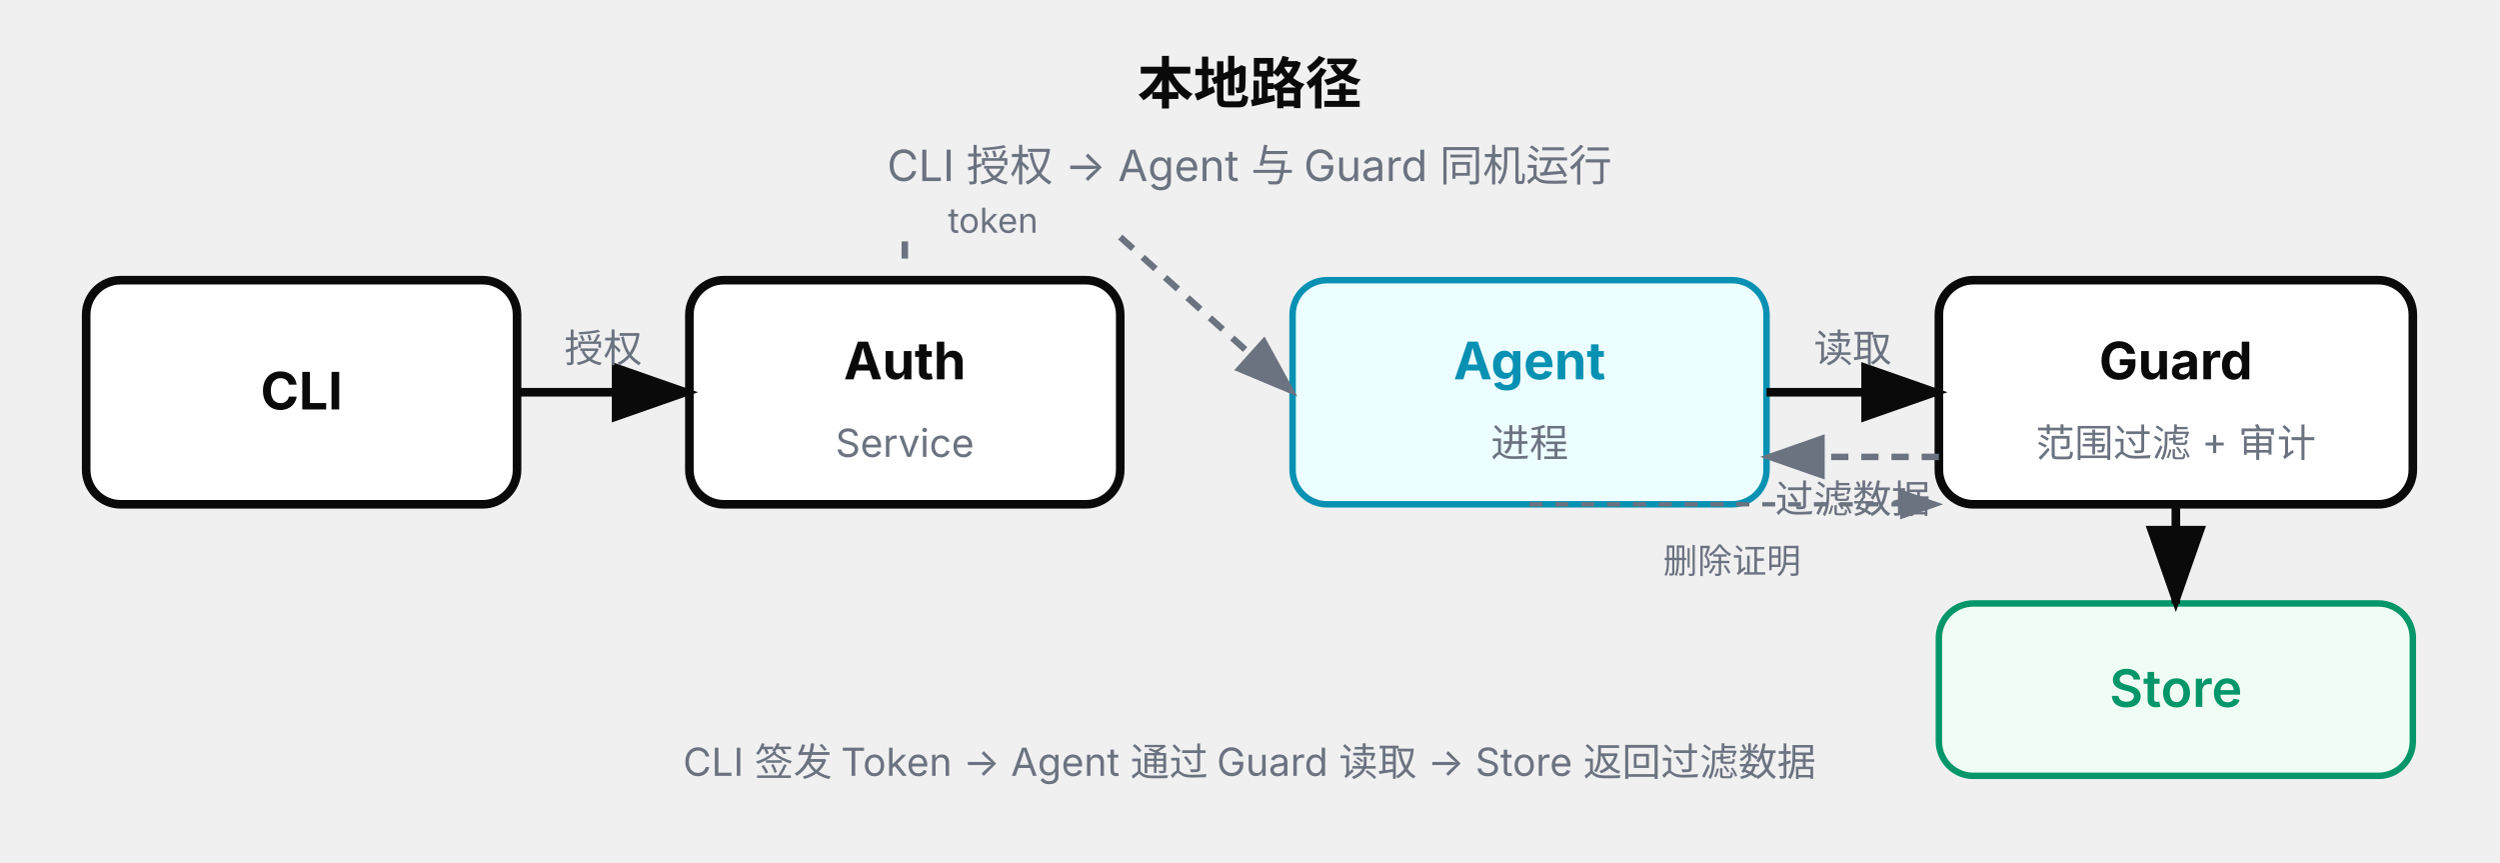
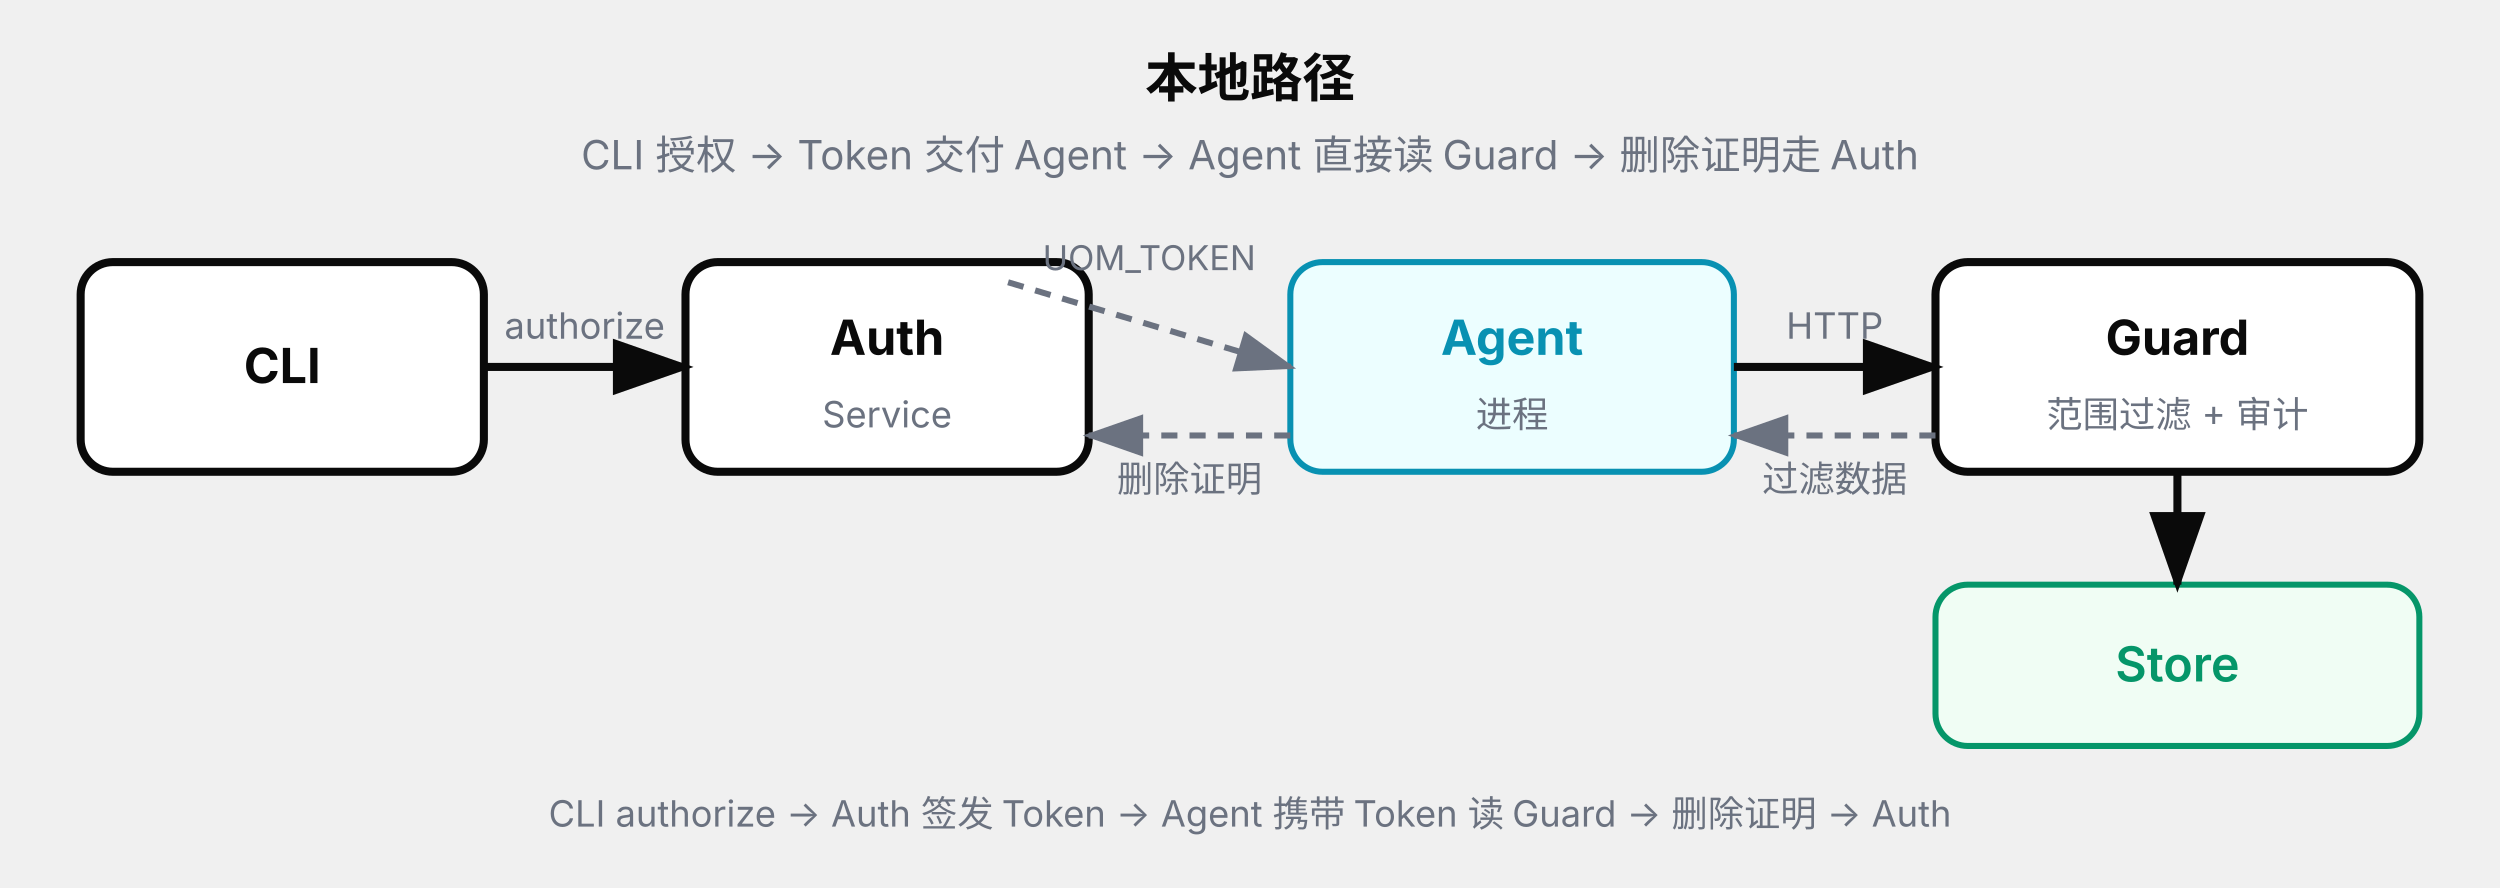
- <svg xmlns="http://www.w3.org/2000/svg" viewBox="0 0 580 200" role="img" aria-label="本地路径">
+ <svg xmlns="http://www.w3.org/2000/svg" viewBox="0 0 620 220" role="img" aria-label="Local path">
  <defs>
    <marker id="a" markerWidth="10" markerHeight="7" refX="9" refY="3.5" orient="auto">
      <polygon points="0 0,10 3.5,0 7" fill="#0A0A0A" />
    </marker>
    <marker id="r" markerWidth="10" markerHeight="7" refX="9" refY="3.5" orient="auto">
      <polygon points="0 0,10 3.5,0 7" fill="#6B7280" />
    </marker>
  </defs>
-   <text x="290" y="24" text-anchor="middle" fill="#0A0A0A" font-size="13" font-family="Inter, system-ui, sans-serif" font-weight="700">本地路径</text>
-   <text x="290" y="42" text-anchor="middle" fill="#6B7280" font-size="10" font-family="Inter, system-ui, sans-serif">CLI 授权 → Agent 与 Guard 同机运行</text>
+   <text x="310" y="24" text-anchor="middle" fill="#0A0A0A" font-size="13" font-family="Inter, system-ui, sans-serif" font-weight="700">本地路径</text>
+   <text x="310" y="42" text-anchor="middle" fill="#6B7280" font-size="10" font-family="Inter, system-ui, sans-serif">CLI 授权 → Token 交付 Agent → Agent 直接读 Guard → 删除证明走 Auth</text>
  <rect x="20" y="65" width="100" height="52" rx="8" fill="#FFFFFF" stroke="#0A0A0A" stroke-width="2" />
  <text x="70" y="95" text-anchor="middle" fill="#0A0A0A" font-size="12" font-family="Inter, system-ui, sans-serif" font-weight="700">CLI</text>
-   <rect x="160" y="65" width="100" height="52" rx="8" fill="#FFFFFF" stroke="#0A0A0A" stroke-width="2" />
-   <text x="210" y="88" text-anchor="middle" fill="#0A0A0A" font-size="12" font-family="Inter, system-ui, sans-serif" font-weight="700">Auth</text>
-   <text x="210" y="106" text-anchor="middle" fill="#6B7280" font-size="9" font-family="Inter, system-ui, sans-serif">Service</text>
-   <rect x="300" y="65" width="110" height="52" rx="8" fill="#ECFEFF" stroke="#0891B2" stroke-width="1.5" />
-   <text x="355" y="88" text-anchor="middle" fill="#0891B2" font-size="12" font-family="Inter, system-ui, sans-serif" font-weight="700">Agent</text>
-   <text x="355" y="106" text-anchor="middle" fill="#6B7280" font-size="9" font-family="Inter, system-ui, sans-serif">进程</text>
-   <rect x="450" y="65" width="110" height="52" rx="8" fill="#FFFFFF" stroke="#0A0A0A" stroke-width="2" />
-   <text x="505" y="88" text-anchor="middle" fill="#0A0A0A" font-size="12" font-family="Inter, system-ui, sans-serif" font-weight="700">Guard</text>
-   <text x="505" y="106" text-anchor="middle" fill="#6B7280" font-size="9" font-family="Inter, system-ui, sans-serif">范围过滤 + 审计</text>
-   <rect x="450" y="140" width="110" height="40" rx="8" fill="#F0FDF4" stroke="#059669" stroke-width="1.5" />
-   <text x="505" y="164" text-anchor="middle" fill="#059669" font-size="12" font-family="Inter, system-ui, sans-serif" font-weight="600">Store</text>
-   <line x1="120" y1="91" x2="160" y2="91" stroke="#0A0A0A" stroke-width="2" marker-end="url(#a)" />
-   <text x="140" y="84" text-anchor="middle" fill="#6B7280" font-size="9" font-family="Inter, system-ui, sans-serif">授权</text>
-   <line x1="210" y1="60" x2="210" y2="55" stroke="#6B7280" stroke-width="1.5" stroke-dasharray="4 3" />
-   <text x="220" y="54" text-anchor="start" fill="#6B7280" font-size="8" font-family="Inter, system-ui, sans-serif">token</text>
-   <line x1="260" y1="55" x2="300" y2="91" stroke="#6B7280" stroke-width="1.5" stroke-dasharray="4 3" marker-end="url(#r)" />
-   <line x1="410" y1="91" x2="450" y2="91" stroke="#0A0A0A" stroke-width="2" marker-end="url(#a)" />
-   <text x="430" y="84" text-anchor="middle" fill="#6B7280" font-size="9" font-family="Inter, system-ui, sans-serif">读取</text>
-   <line x1="450" y1="106" x2="410" y2="106" stroke="#6B7280" stroke-width="1.5" stroke-dasharray="4 3" marker-end="url(#r)" />
-   <text x="430" y="119" text-anchor="middle" fill="#6B7280" font-size="9" font-family="Inter, system-ui, sans-serif">过滤数据</text>
-   <line x1="355" y1="117" x2="450" y2="117" stroke="#6B7280" stroke-width="1" stroke-dasharray="3 3" marker-end="url(#r)" />
-   <text x="402" y="133" text-anchor="middle" fill="#6B7280" font-size="8" font-family="Inter, system-ui, sans-serif">删除证明</text>
-   <line x1="505" y1="117" x2="505" y2="140" stroke="#0A0A0A" stroke-width="2" marker-end="url(#a)" />
-   <text x="290" y="180" text-anchor="middle" fill="#6B7280" font-size="9" font-family="Inter, system-ui, sans-serif">CLI 签发 Token → Agent 通过 Guard 读取 → Store 返回过滤数据</text>
+   <rect x="170" y="65" width="100" height="52" rx="8" fill="#FFFFFF" stroke="#0A0A0A" stroke-width="2" />
+   <text x="220" y="88" text-anchor="middle" fill="#0A0A0A" font-size="12" font-family="Inter, system-ui, sans-serif" font-weight="700">Auth</text>
+   <text x="220" y="106" text-anchor="middle" fill="#6B7280" font-size="9" font-family="Inter, system-ui, sans-serif">Service</text>
+   <rect x="320" y="65" width="110" height="52" rx="8" fill="#ECFEFF" stroke="#0891B2" stroke-width="1.5" />
+   <text x="375" y="88" text-anchor="middle" fill="#0891B2" font-size="12" font-family="Inter, system-ui, sans-serif" font-weight="700">Agent</text>
+   <text x="375" y="106" text-anchor="middle" fill="#6B7280" font-size="9" font-family="Inter, system-ui, sans-serif">进程</text>
+   <rect x="480" y="65" width="120" height="52" rx="8" fill="#FFFFFF" stroke="#0A0A0A" stroke-width="2" />
+   <text x="540" y="88" text-anchor="middle" fill="#0A0A0A" font-size="12" font-family="Inter, system-ui, sans-serif" font-weight="700">Guard</text>
+   <text x="540" y="106" text-anchor="middle" fill="#6B7280" font-size="9" font-family="Inter, system-ui, sans-serif">范围过滤 + 审计</text>
+   <rect x="480" y="145" width="120" height="40" rx="8" fill="#F0FDF4" stroke="#059669" stroke-width="1.5" />
+   <text x="540" y="169" text-anchor="middle" fill="#059669" font-size="12" font-family="Inter, system-ui, sans-serif" font-weight="600">Store</text>
+   <line x1="120" y1="91" x2="170" y2="91" stroke="#0A0A0A" stroke-width="2" marker-end="url(#a)" />
+   <text x="145" y="84" text-anchor="middle" fill="#6B7280" font-size="9" font-family="Inter, system-ui, sans-serif">authorize</text>
+   <line x1="250" y1="70" x2="320" y2="91" stroke="#6B7280" stroke-width="1.5" stroke-dasharray="4 3" marker-end="url(#r)" />
+   <text x="285" y="67" text-anchor="middle" fill="#6B7280" font-size="8.5" font-family="Inter, system-ui, sans-serif">UOM_TOKEN</text>
+   <line x1="430" y1="91" x2="480" y2="91" stroke="#0A0A0A" stroke-width="2" marker-end="url(#a)" />
+   <text x="455" y="84" text-anchor="middle" fill="#6B7280" font-size="9" font-family="Inter, system-ui, sans-serif">HTTP</text>
+   <line x1="540" y1="117" x2="540" y2="145" stroke="#0A0A0A" stroke-width="2" marker-end="url(#a)" />
+   <line x1="480" y1="108" x2="430" y2="108" stroke="#6B7280" stroke-width="1.5" stroke-dasharray="4 3" marker-end="url(#r)" />
+   <text x="455" y="122" text-anchor="middle" fill="#6B7280" font-size="9" font-family="Inter, system-ui, sans-serif">过滤数据</text>
+   <line x1="320" y1="108" x2="270" y2="108" stroke="#6B7280" stroke-width="1.5" stroke-dasharray="4 3" marker-end="url(#r)" />
+   <text x="295" y="122" text-anchor="middle" fill="#6B7280" font-size="9" font-family="Inter, system-ui, sans-serif">删除证明</text>
+   <text x="310" y="205" text-anchor="middle" fill="#6B7280" font-size="9" font-family="Inter, system-ui, sans-serif">CLI authorize → Auth 签发 Token → Agent 携带 Token 读 Guard → 删除证明 → Auth</text>
</svg>
